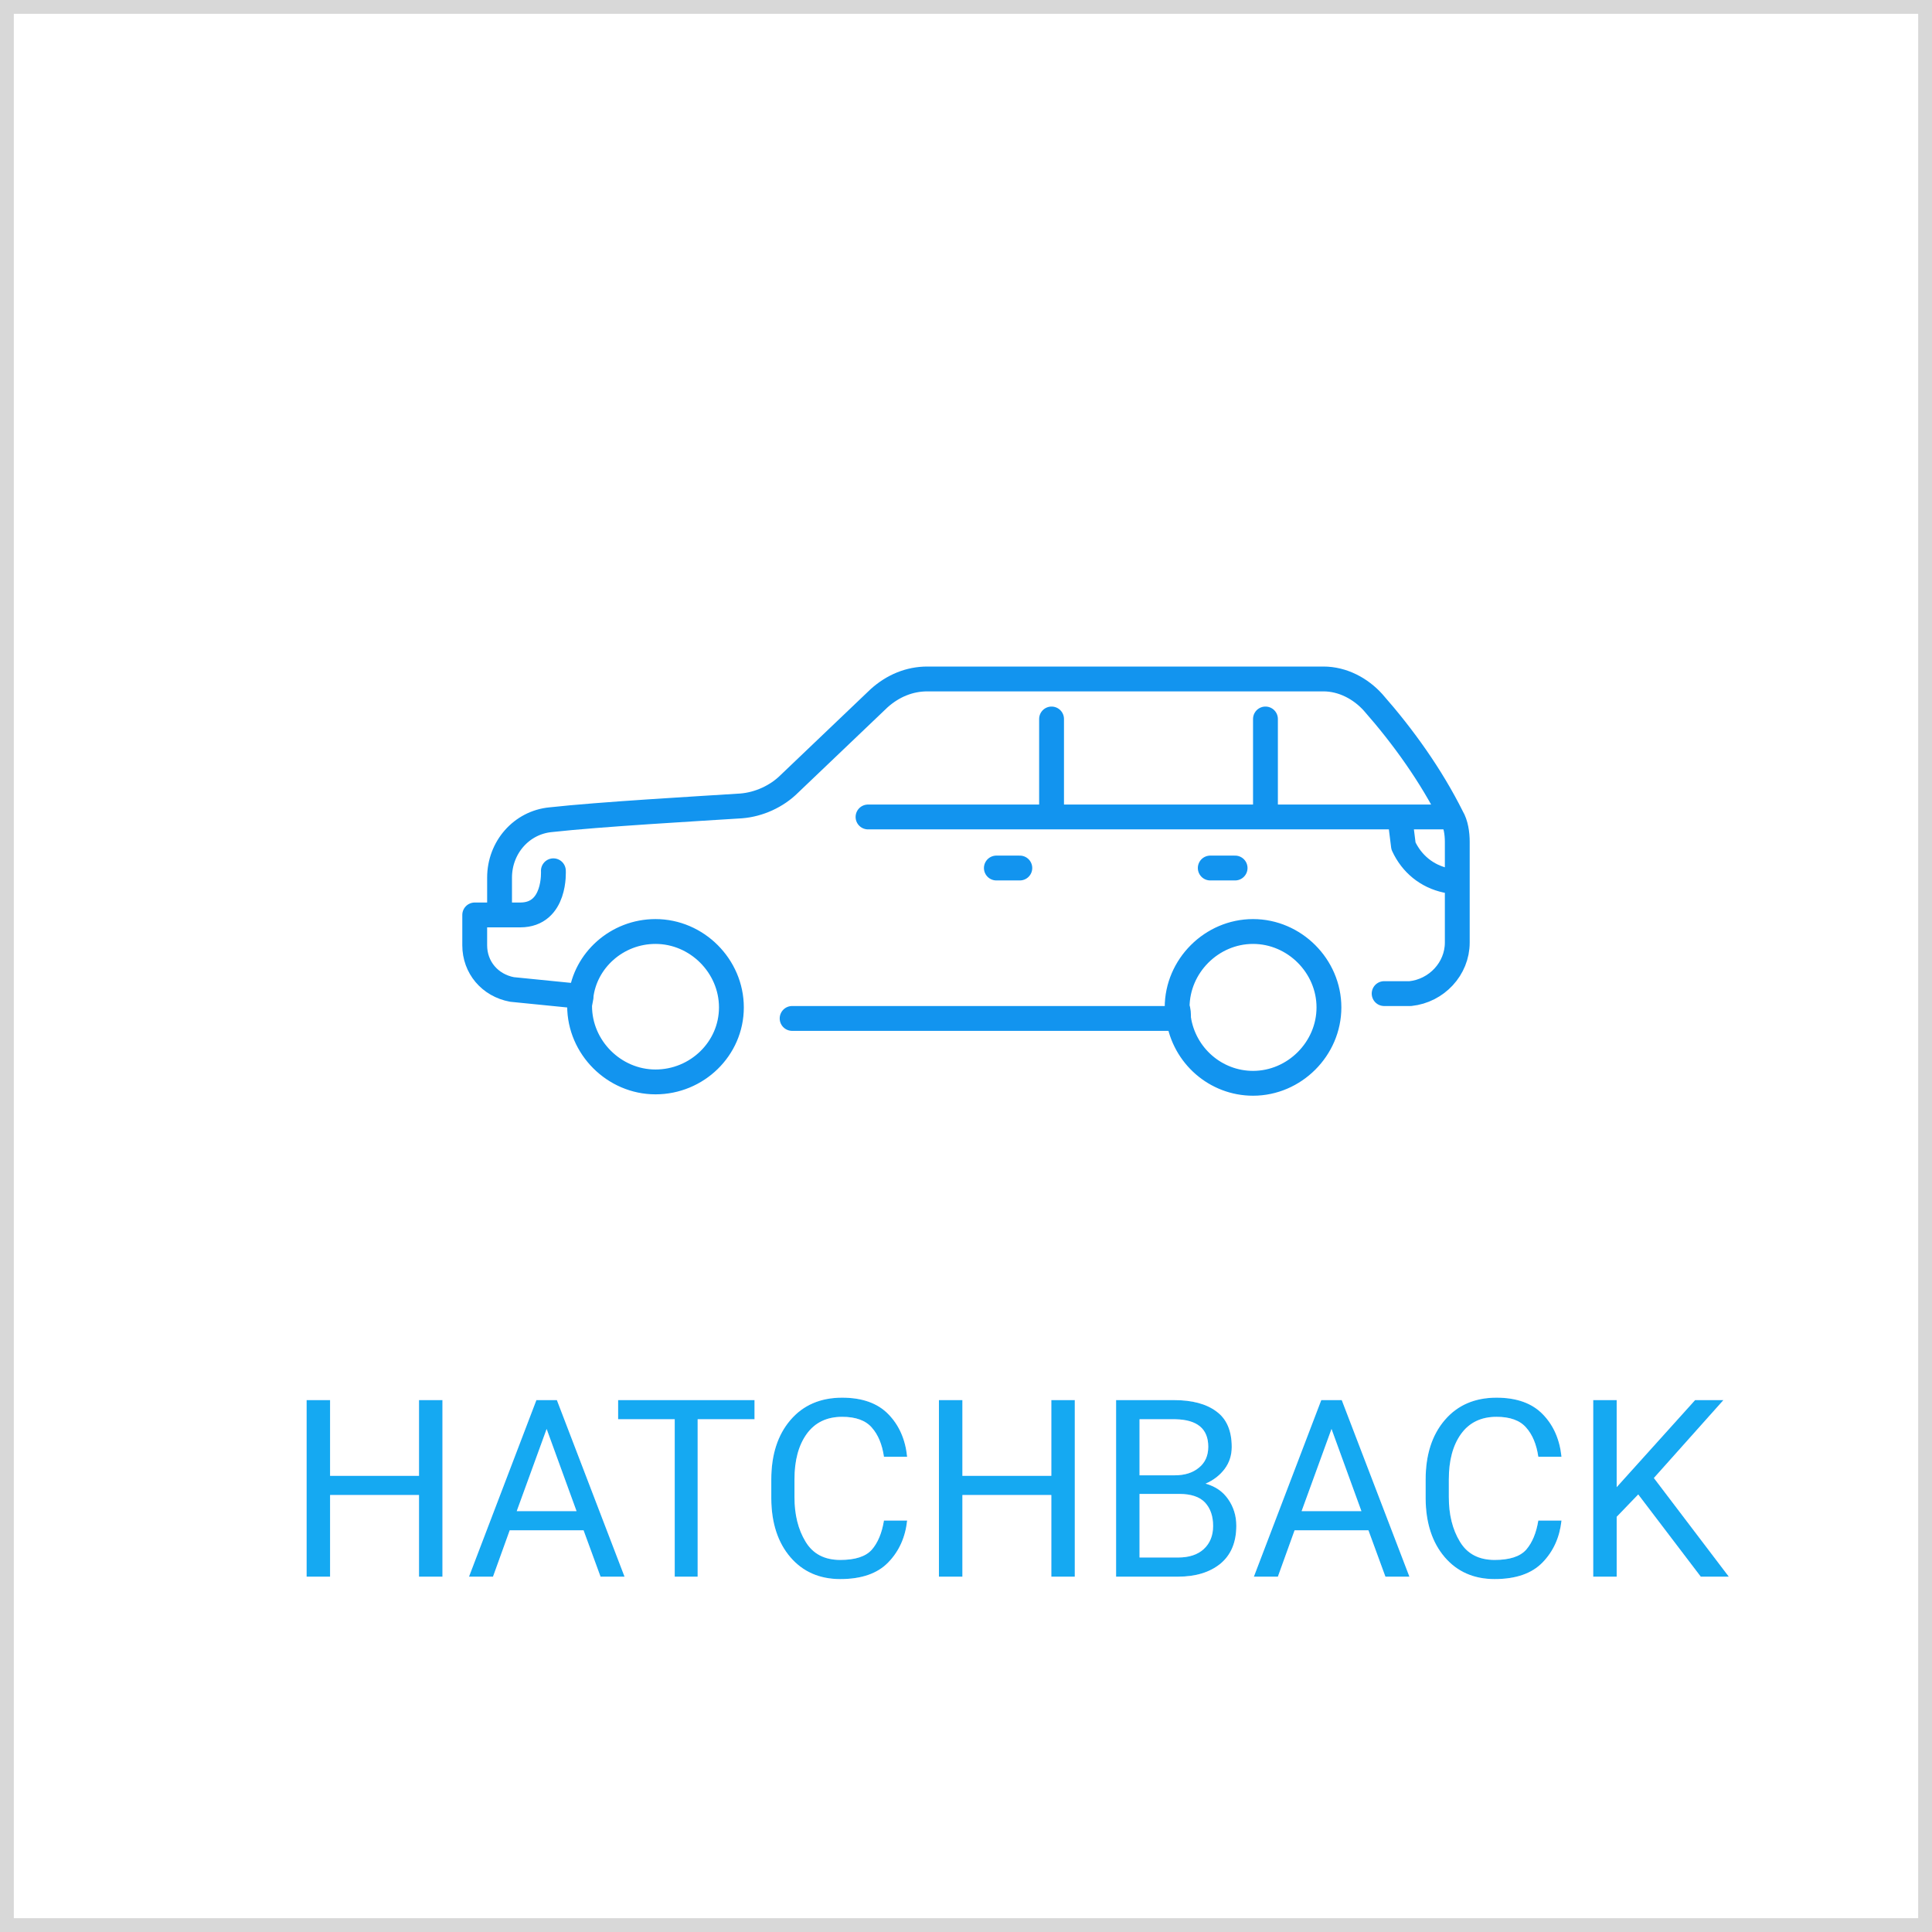
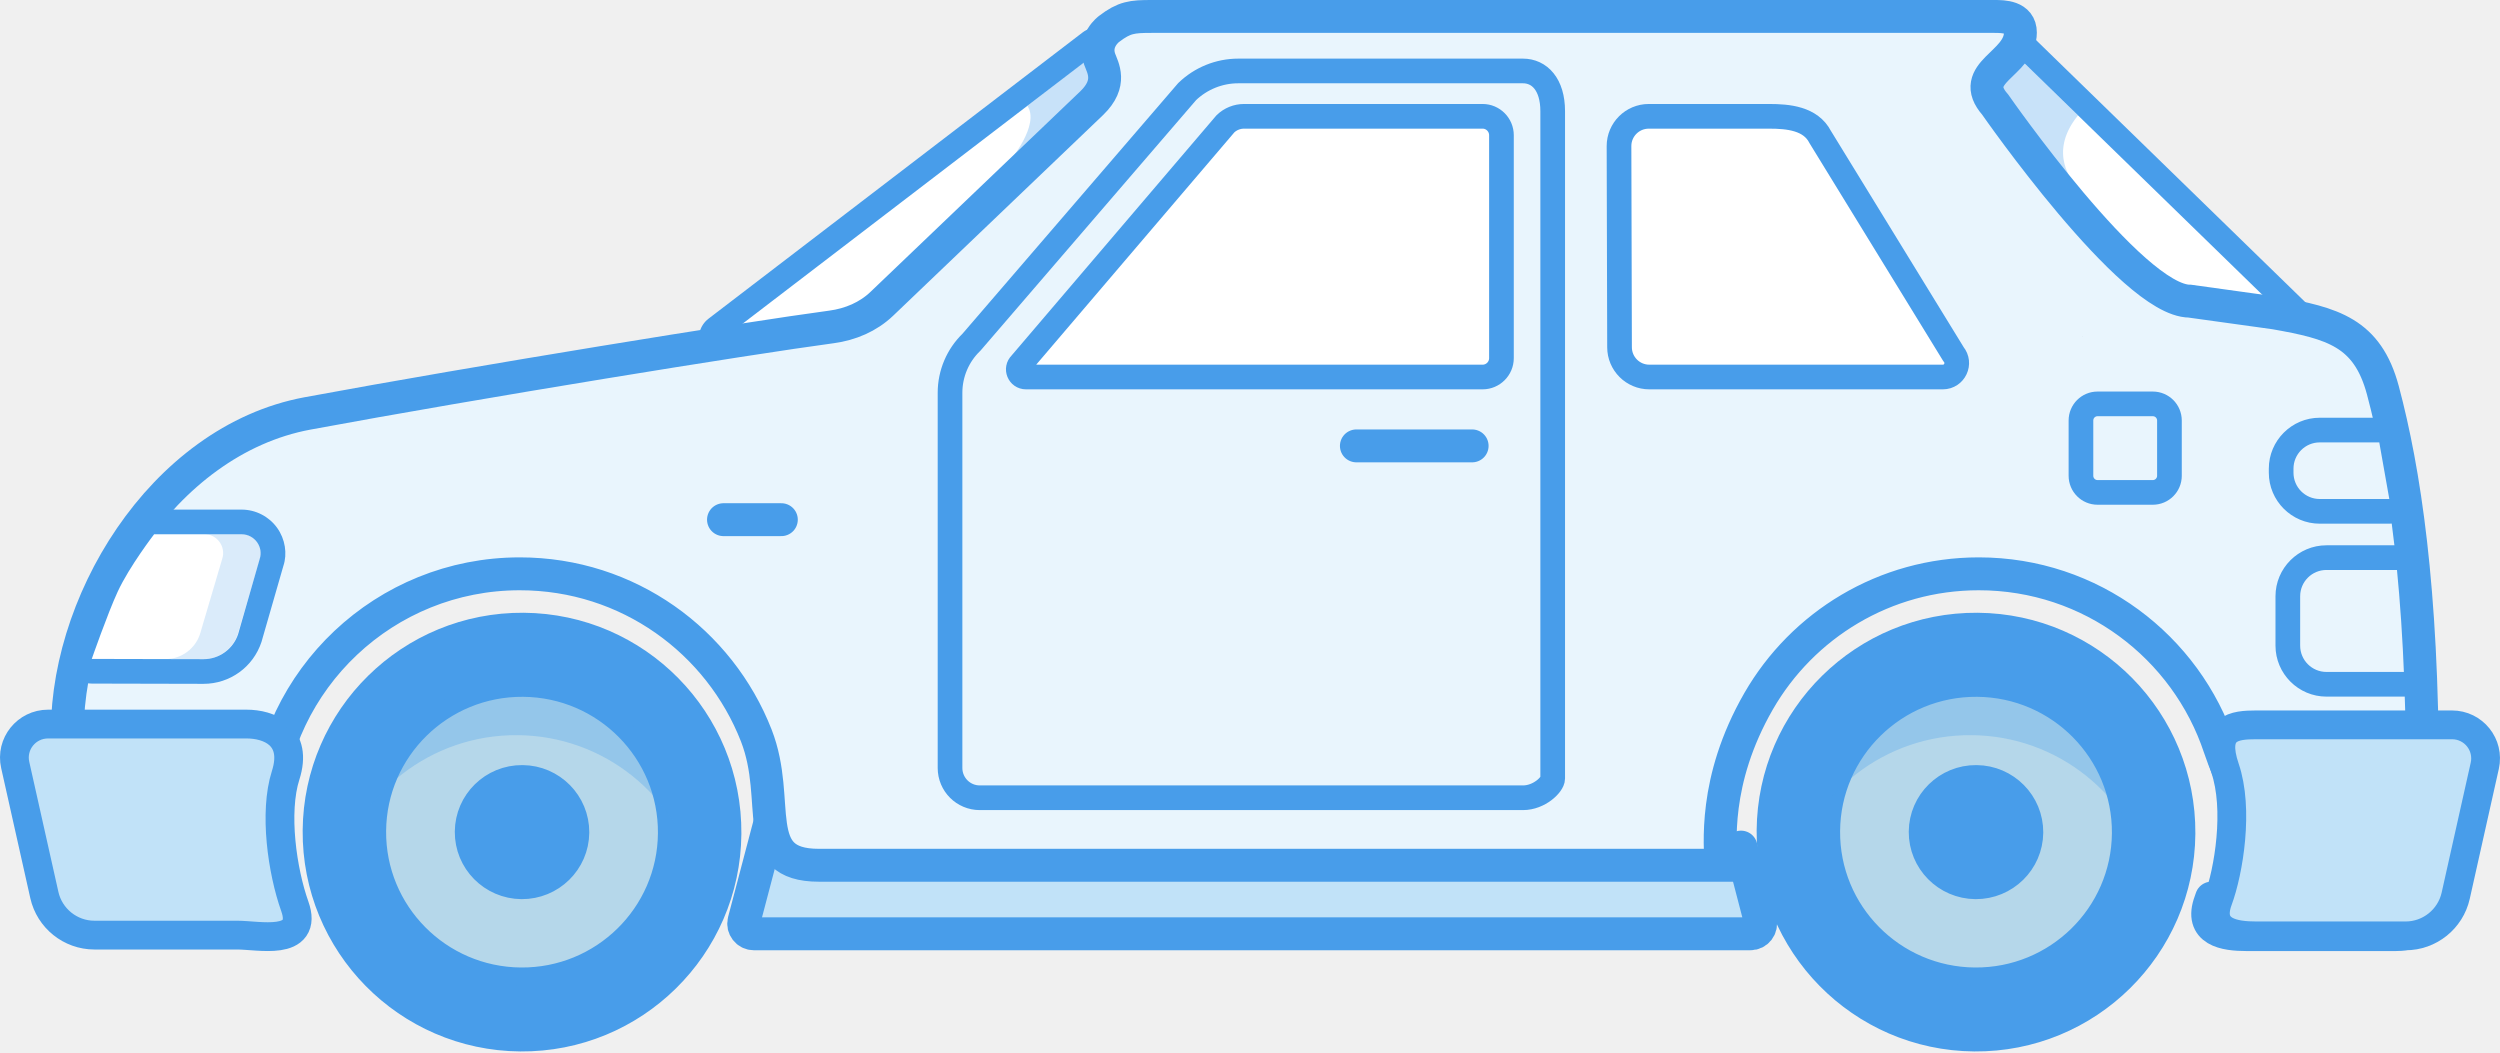
- <svg xmlns="http://www.w3.org/2000/svg" width="112px" height="112px" viewBox="0 0 112 112" version="1.1">
-   <defs />
+ <svg xmlns="http://www.w3.org/2000/svg" width="76px" height="32px" viewBox="0 0 76 32" version="1.1">
  <g id="Page-1" stroke="none" stroke-width="1" fill="none" fill-rule="evenodd">
-     <g id="Body-Type" transform="translate(-24, -224)">
-       <g id="Box---Body-Type" transform="translate(24, 224)">
-         <rect id="Rectangle" stroke="#D8D8D8" stroke-width="0.8" fill="#FFFFFF" x="0.4" y="0.4" width="111.2" height="111.2" />
-         <g id="Box-Text" transform="translate(2.4, 78.4)" stroke-width="1">
-           <g id="TEXT">
-             <rect id="white-bg" fill="#FFFFFF" x="0" y="0" width="107" height="16.8" />
-             <text font-family="Roboto-Regular, Roboto" font-size="14.4" font-weight="normal" fill="#1294EF">
-               <tspan x="56" y="13" text-anchor="middle">HATCHBACK</tspan>
-             </text>
-             <g id="color-/-grey" style="mix-blend-mode: overlay;" fill="#989898">
-               <rect id="color" x="0" y="0" width="107.128" height="17.2" />
-             </g>
-           </g>
+     <g id="Car-Model-Icons" transform="translate(-23, -240)">
+       <g id="HATCHBACK" transform="translate(23, 240)">
+         <g id="Group-4" transform="translate(22, 24.9647)">
+           <path d="M1.413,0.016 L0.618,3.037 C0.568,3.233 0.716,3.423 0.919,3.423 L31.212,3.423 C31.416,3.423 31.562,3.233 31.513,3.037 L30.927,0.787" id="Fill-1" fill="#C1E2F8" />
+           <path d="M1.413,0.016 L0.618,3.037 C0.568,3.233 0.716,3.423 0.919,3.423 L31.212,3.423 C31.416,3.423 31.562,3.233 31.513,3.037 L30.927,0.787" id="Stroke-3" stroke="#489DEA" stroke-linecap="round" stroke-linejoin="round" />
        </g>
-         <g id="SUV-icon" transform="translate(25.6, 38.4)" stroke-width="1">
-           <g id="Group">
-             <rect id="white-bg" fill="#FFFFFF" x="0" y="0" width="60.8" height="25.6" />
-             <path d="M32.16,11.92 L33.52,11.92 M44.56,11.92 L46,11.92 M54.64,19.2 L56.16,19.2 C57.68,19.04 58.88,17.76 58.88,16.24 L58.88,10.4 C58.88,9.92 58.8,9.36 58.56,8.96 C57.36,6.56 55.76,4.32 54,2.32 C53.28,1.52 52.24,0.96 51.12,0.96 L28.16,0.96 C27.12,0.96 26.16,1.36 25.36,2.08 L20.16,7.04 C19.44,7.76 18.4,8.24 17.36,8.32 C14.88,8.48 9.2,8.8 6.32,9.12 C4.64,9.28 3.36,10.72 3.36,12.48 L3.36,14.64 L1.92,14.64 L1.92,16.4 C1.92,17.68 2.8,18.72 4.08,18.96 L8.08,19.36 M42.72,20.64 L20.32,20.64" id="Shape" stroke="#000000" stroke-width="1.44" stroke-linecap="round" stroke-linejoin="round" />
-             <path d="M8.08,19.36 C8.08,19.52 8,19.76 8,19.92 C8,22.32 10,24.32 12.4,24.32 C14.8,24.32 16.8,22.4 16.8,20 C16.8,17.6 14.8,15.6 12.4,15.6 C10.16,15.6 8.32,17.28 8.08,19.36 M42.72,20.64 C43.04,22.8 44.88,24.4 47.04,24.4 C49.44,24.4 51.44,22.4 51.44,20 C51.44,17.6 49.44,15.6 47.04,15.6 C44.64,15.6 42.64,17.6 42.64,20 C42.72,20.16 42.72,20.4 42.72,20.64 M24.72,8.96 L58.24,8.96 M35.36,3.28 L35.36,8.8 M47.76,3.28 L47.76,8.8 M6.48,12.08 C6.48,12.08 6.64,14.64 4.56,14.64 L3.44,14.64 M58.24,12.64 C57.12,12.4 56.24,11.68 55.76,10.64 L55.6,9.36" id="Shape" stroke="#000000" stroke-width="1.44" stroke-linecap="round" stroke-linejoin="round" />
-             <g id="color-/-grey" style="mix-blend-mode: screen;" fill="#1294EF">
-               <rect id="color" x="0" y="0" width="61.073" height="26.306" />
-             </g>
-           </g>
-         </g>
+         <path d="M21.995,10.659 C21.843,10.659 21.703,10.566 21.646,10.422 C21.585,10.266 21.634,10.088 21.767,9.986 L33.137,1.287 C33.202,1.237 33.282,1.21 33.364,1.21 C33.375,1.21 33.385,1.21 33.395,1.211 C33.991,1.261 34.353,1.457 34.474,1.795 C34.584,2.108 34.455,2.463 34.108,2.794 C32.012,4.977 27.02,10.095 26.218,10.23 C26.218,10.23 22.008,10.659 21.995,10.659" id="Fill-5" fill="#FFFFFF" />
+         <path d="M33.364,0.835 C33.199,0.835 33.039,0.888 32.908,0.989 L21.539,9.688 C21.272,9.893 21.174,10.248 21.298,10.56 C21.412,10.848 21.69,11.034 21.995,11.034 C22.02,11.034 22.046,11.033 22.071,11.03 L26.231,10.605 C26.556,10.553 27.292,10.428 34.39,3.042 C34.82,2.632 34.987,2.123 34.827,1.669 C34.653,1.181 34.181,0.899 33.426,0.837 C33.405,0.835 33.385,0.835 33.364,0.835 M33.364,1.585 C34.37,1.667 34.233,2.155 33.849,2.522 C33.849,2.522 26.923,9.73 26.155,9.86 L21.995,10.284 L33.364,1.585" id="Fill-7" fill="#489DEA" />
+         <path d="M69.925,10.455 C69.893,10.455 69.861,10.451 69.828,10.442 L65.282,9.229 C65.206,9.208 65.138,9.164 65.088,9.102 L59.701,2.452 C59.589,2.314 59.59,2.116 59.702,1.978 L60.525,0.975 C60.591,0.893 60.689,0.843 60.793,0.837 C60.801,0.837 60.808,0.837 60.815,0.837 C60.912,0.837 61.006,0.875 61.076,0.943 L70.187,9.811 C70.309,9.93 70.335,10.117 70.251,10.265 C70.183,10.385 70.058,10.455 69.925,10.455" id="Fill-9" fill="#FFFFFF" />
+         <path d="M60.814,0.462 C60.8,0.462 60.787,0.462 60.772,0.463 C60.563,0.475 60.368,0.574 60.234,0.737 L59.412,1.741 C59.186,2.016 59.185,2.412 59.409,2.689 L64.795,9.339 C64.895,9.462 65.032,9.55 65.185,9.591 L69.731,10.805 C69.795,10.822 69.86,10.831 69.924,10.831 C70.189,10.831 70.441,10.69 70.577,10.451 C70.745,10.154 70.692,9.781 70.448,9.543 L61.337,0.674 C61.197,0.538 61.009,0.462 60.814,0.462 M60.814,1.212 L69.924,10.08 L65.378,8.867 L59.992,2.216 L60.814,1.212" id="Fill-11" fill="#489DEA" />
+         <path d="M61.533,1.911 L60.656,2.71 L63.062,5.569 C63.062,5.569 62.216,4.678 63.173,3.507 L61.533,1.911 Z" id="Fill-13" fill-opacity="0.3" fill="#489DEA" />
+         <path d="M33.064,1.797 L33.218,2.537 L30.697,4.89 C30.697,4.89 31.623,3.797 31.232,3.215 L33.064,1.797 Z" id="Fill-15" fill-opacity="0.3" fill="#489DEA" />
+         <path d="M72.439,11.864 C71.968,10.106 70.91,9.825 69.163,9.515 L66.571,9.155 C64.806,9.155 60.655,3.182 60.655,3.182 C59.793,2.201 61.42,1.954 61.42,0.99 C61.42,0.503 60.899,0.5 60.627,0.5 L35.005,0.5 C34.42,0.5 34.181,0.523 33.716,0.879 C33.716,0.879 33.228,1.233 33.429,1.797 C33.522,2.057 33.819,2.525 33.191,3.133 L26.808,9.235 C26.392,9.633 25.851,9.861 25.281,9.938 C22.707,10.283 14.55,11.604 9.349,12.568 C4.913,13.391 1.866,18.452 2.055,22.625 C2.102,23.669 2.622,24.645 3.467,25.265 L3.559,25.332 C4.418,25.963 5.461,26.304 6.527,26.304 C7.403,26.304 8.045,25.538 8.101,24.663 C8.357,20.632 11.707,17.444 15.8,17.444 C19.101,17.444 21.876,19.504 22.991,22.359 C23.778,24.375 22.73,26.304 24.894,26.304 L52.31,26.304 C52.31,25.725 52.059,23.757 53.461,21.318 C54.793,19.003 57.292,17.444 60.155,17.444 C63.566,17.444 66.46,19.658 67.478,22.729 C68.091,24.579 69.449,26.304 71.397,26.304 C72.229,26.304 73.642,26.585 73.642,23.621 C73.642,17.895 73.092,14.309 72.439,11.864" id="Fill-17" fill="#E9F5FD" />
+         <path d="M72.439,11.864 C71.968,10.106 70.91,9.825 69.163,9.515 L66.571,9.155 C64.806,9.155 60.655,3.182 60.655,3.182 C59.793,2.201 61.42,1.954 61.42,0.99 C61.42,0.503 60.899,0.5 60.627,0.5 L35.005,0.5 C34.42,0.5 34.181,0.523 33.716,0.879 C33.716,0.879 33.228,1.233 33.429,1.797 C33.522,2.057 33.819,2.525 33.191,3.133 L26.808,9.235 C26.392,9.633 25.851,9.861 25.281,9.938 C22.707,10.283 14.55,11.604 9.349,12.568 C4.913,13.391 1.866,18.452 2.055,22.625 C2.102,23.669 2.622,24.645 3.467,25.265 L3.559,25.332 C4.418,25.963 5.461,26.304 6.527,26.304 C7.403,26.304 8.045,25.538 8.101,24.663 C8.357,20.632 11.707,17.444 15.8,17.444 C19.101,17.444 21.876,19.504 22.991,22.359 C23.778,24.375 22.73,26.304 24.894,26.304 L52.31,26.304 C52.31,25.725 52.059,23.757 53.461,21.318 C54.793,19.003 57.292,17.444 60.155,17.444 C63.566,17.444 66.46,19.658 67.478,22.729 C68.091,24.579 69.449,26.304 71.397,26.304 C72.229,26.304 73.642,26.585 73.642,23.621 C73.642,17.895 73.092,14.309 72.439,11.864 Z" id="Stroke-19" stroke="#489DEA" />
+         <path d="M67.488,27.386 C67.161,28.269 67.928,28.388 68.591,28.388 L73.131,28.388 C73.83,28.388 74.438,27.9 74.592,27.218 L75.476,23.267 C75.611,22.666 75.156,22.098 74.54,22.098 L68.591,22.098 C67.928,22.098 67.305,22.171 67.699,23.331 C68.132,24.599 67.815,26.5 67.488,27.386 Z" id="Stroke-21" stroke="#489DEA" stroke-linecap="round" stroke-linejoin="round" />
+         <path d="M74.244,22.122 L73.811,22.122 C73.808,22.142 73.809,22.161 73.805,22.18 L72.921,26.131 C72.766,26.814 72.158,27.302 71.459,27.302 L67.229,27.302 C67.217,27.338 67.205,27.376 67.192,27.41 C66.865,28.293 67.633,28.412 68.295,28.412 L72.834,28.412 C73.534,28.412 74.142,27.924 74.296,27.241 L75.181,23.291 C75.315,22.69 74.86,22.122 74.244,22.122" id="Fill-23" fill="#C1E2F8" />
+         <path d="M74.244,22.122 L73.811,22.122 C73.808,22.142 73.809,22.161 73.805,22.18 L72.921,26.131 C72.766,26.814 72.158,27.302 71.459,27.302 L67.229,27.302 C67.217,27.338 67.205,27.376 67.192,27.41 C66.865,28.293 67.633,28.412 68.295,28.412 L72.834,28.412 C73.534,28.412 74.142,27.924 74.296,27.241 L75.181,23.291 C75.315,22.69 74.86,22.122 74.244,22.122 Z" id="Stroke-25" stroke="#489DEA" stroke-linecap="round" stroke-linejoin="round" />
+         <path d="M67.488,27.386 C67.161,28.269 67.928,28.388 68.591,28.388 L73.131,28.388 C73.83,28.388 74.438,27.9 74.592,27.218 L75.476,23.267 C75.611,22.666 75.156,22.098 74.54,22.098 L68.591,22.098 C67.928,22.098 67.305,22.171 67.699,23.331 C68.132,24.599 67.815,26.5 67.488,27.386" id="Fill-27" fill="#C1E2F8" />
+         <path d="M67.488,27.386 C67.161,28.269 67.928,28.388 68.591,28.388 L73.131,28.388 C73.83,28.388 74.438,27.9 74.592,27.218 L75.476,23.267 C75.611,22.666 75.156,22.098 74.54,22.098 L68.591,22.098 C67.928,22.098 67.305,22.171 67.699,23.331 C68.132,24.599 67.815,26.5 67.488,27.386 Z" id="Stroke-29" stroke="#489DEA" stroke-width="0.75" stroke-linecap="round" stroke-linejoin="round" />
+         <path d="M8.903,27.573 C9.306,28.7 7.874,28.365 7.212,28.365 L2.87,28.365 C2.171,28.365 1.562,27.877 1.409,27.194 L0.524,23.243 C0.388,22.642 0.845,22.074 1.461,22.074 L7.494,22.074 C8.155,22.074 8.99,22.401 8.624,23.55 C8.257,24.698 8.52,26.497 8.903,27.573 Z" id="Stroke-31" stroke="#489DEA" stroke-linecap="round" stroke-linejoin="round" />
+         <path d="M8.903,27.568 C8.507,26.497 8.257,24.692 8.624,23.544 C8.99,22.396 8.155,22.069 7.494,22.069 L6.86,22.069 C6.846,22.132 6.829,22.198 6.807,22.268 C6.498,23.236 6.109,24.688 6.434,26.224 C6.525,26.654 6.229,27.083 5.789,27.083 L1.385,27.083 L1.409,27.188 C1.562,27.872 2.171,28.36 2.87,28.36 L7.212,28.36 C7.874,28.36 9.215,28.411 8.903,27.568" id="Fill-33" fill="#000000" />
+         <path d="M8.903,27.573 C9.306,28.7 7.874,28.365 7.212,28.365 L2.87,28.365 C2.171,28.365 1.562,27.877 1.409,27.194 L0.524,23.243 C0.388,22.642 0.845,22.074 1.461,22.074 L7.494,22.074 C8.155,22.074 8.99,22.401 8.624,23.55 C8.257,24.698 8.52,26.497 8.903,27.573" id="Fill-35" fill="#C1E2F8" />
+         <path d="M8.903,27.573 C9.306,28.7 7.874,28.365 7.212,28.365 L2.87,28.365 C2.171,28.365 1.562,27.877 1.409,27.194 L0.524,23.243 C0.388,22.642 0.845,22.074 1.461,22.074 L7.494,22.074 C8.155,22.074 8.99,22.401 8.624,23.55 C8.257,24.698 8.52,26.497 8.903,27.573 Z" id="Stroke-37" stroke="#489DEA" stroke-width="0.75" stroke-linecap="round" stroke-linejoin="round" />
+         <path d="M2.789,20.405 C2.668,20.405 2.555,20.346 2.484,20.247 C2.414,20.148 2.396,20.021 2.435,19.907 C2.456,19.85 2.924,18.506 3.238,17.829 C3.608,17.027 4.355,16.053 4.388,16.012 C4.459,15.921 4.568,15.866 4.685,15.866 L7.344,15.866 C7.65,15.866 7.94,16.015 8.119,16.263 C8.299,16.514 8.347,16.825 8.248,17.118 L7.598,19.382 C7.393,20.005 6.827,20.414 6.187,20.414 L2.789,20.405 Z" id="Fill-39" fill="#FFFFFF" />
+         <path d="M7.344,15.492 L4.685,15.492 C4.452,15.492 4.233,15.6 4.091,15.784 C4.058,15.826 3.285,16.832 2.898,17.673 C2.576,18.366 2.102,19.726 2.082,19.784 C2.002,20.013 2.038,20.266 2.178,20.464 C2.319,20.662 2.546,20.78 2.788,20.781 L6.186,20.789 C6.99,20.789 7.698,20.277 7.949,19.515 L8.614,17.206 C8.739,16.834 8.671,16.388 8.423,16.044 C8.174,15.699 7.771,15.492 7.344,15.492 M7.344,16.242 C7.739,16.242 8.018,16.627 7.893,16.999 L7.238,19.279 C7.088,19.731 6.663,20.039 6.188,20.039 L2.79,20.031 C2.79,20.031 3.269,18.655 3.578,17.987 C3.936,17.214 4.685,16.242 4.685,16.242 L7.344,16.242" id="Fill-41" fill="#489DEA" />
+         <path d="M7.353,16.237 L6.205,16.237 C6.599,16.237 6.878,16.621 6.754,16.994 L6.079,19.279 C5.933,19.72 5.525,20.022 5.062,20.036 L6.176,20.039 C6.653,20.039 7.078,19.731 7.227,19.279 L7.902,16.994 C8.027,16.621 7.749,16.237 7.353,16.237" id="Fill-43" fill-opacity="0.2" fill="#489DEA" />
+         <path d="M23.753,15.798 L21.994,15.798" id="Stroke-45" stroke="#489DEA" stroke-linecap="round" stroke-linejoin="round" />
+         <path d="M65.951,14.463 C65.951,14.742 65.725,14.969 65.445,14.969 L63.766,14.969 C63.486,14.969 63.261,14.742 63.261,14.463 L63.261,12.784 C63.261,12.504 63.486,12.278 63.766,12.278 L65.445,12.278 C65.725,12.278 65.951,12.504 65.951,12.784 L65.951,14.463 Z" id="Stroke-47" stroke="#489DEA" stroke-width="0.75" stroke-linecap="round" stroke-linejoin="round" />
+         <path d="M28.881,11.939 C28.881,11.362 29.115,10.806 29.531,10.405 L36.088,2.786 C36.505,2.383 37.064,2.157 37.644,2.157 L46.298,2.157 C46.797,2.157 47.202,2.562 47.202,3.381 L47.202,23.667 C47.202,23.847 46.797,24.252 46.298,24.252 L29.786,24.252 C29.286,24.252 28.881,23.847 28.881,23.347 L28.881,11.939 Z" id="Stroke-49" stroke="#489DEA" stroke-width="0.75" stroke-linecap="round" stroke-linejoin="round" />
+         <path d="M59.062,11.461 C59.42,11.461 59.616,11.042 59.386,10.767 L55.334,4.165 C55.043,3.597 54.358,3.536 53.78,3.536 L50.123,3.536 C49.623,3.536 49.218,3.941 49.218,4.44 L49.234,10.556 C49.234,11.056 49.639,11.461 50.139,11.461 L59.062,11.461 Z" id="Fill-51" fill="#FFFFFF" />
+         <path d="M59.062,11.461 C59.42,11.461 59.616,11.042 59.386,10.767 L55.334,4.165 C55.043,3.597 54.358,3.536 53.78,3.536 L50.123,3.536 C49.623,3.536 49.218,3.941 49.218,4.44 L49.234,10.556 C49.234,11.056 49.639,11.461 50.139,11.461 L59.062,11.461 Z" id="Stroke-53" stroke="#489DEA" stroke-width="0.75" stroke-linecap="round" stroke-linejoin="round" />
+         <path d="M45.644,10.887 C45.644,11.204 45.387,11.461 45.071,11.461 L31.189,11.461 C30.98,11.461 30.877,11.207 31.028,11.062 L37.252,3.765 C37.402,3.619 37.607,3.536 37.817,3.536 L45.071,3.536 C45.387,3.536 45.644,3.794 45.644,4.111 L45.644,10.887 Z" id="Fill-55" fill="#FFFFFF" />
+         <path d="M45.644,10.887 C45.644,11.204 45.387,11.461 45.071,11.461 L31.189,11.461 C30.98,11.461 30.877,11.207 31.028,11.062 L37.252,3.765 C37.402,3.619 37.607,3.536 37.817,3.536 L45.071,3.536 C45.387,3.536 45.644,3.794 45.644,4.111 L45.644,10.887 Z" id="Stroke-57" stroke="#489DEA" stroke-width="0.75" stroke-linecap="round" stroke-linejoin="round" />
+         <path d="M73.093,16.577 L70.725,16.577 C69.87,16.577 69.175,17.272 69.175,18.126 L69.175,19.627 C69.175,20.481 69.87,21.177 70.725,21.177 L73.093,21.177 C73.507,21.177 73.843,20.841 73.843,20.427 L73.843,17.327 C73.843,16.913 73.507,16.577 73.093,16.577 M73.093,17.327 L73.093,20.427 L70.725,20.427 C70.282,20.427 69.925,20.069 69.925,19.627 L69.925,18.126 C69.925,17.685 70.282,17.327 70.725,17.327 L73.093,17.327" id="Fill-59" fill="#489DEA" />
+         <path d="M70.521,15.545 C69.874,15.545 69.346,15.018 69.346,14.371 L69.346,14.249 C69.346,13.601 69.874,13.074 70.521,13.074 L72.33,13.074 C72.511,13.074 72.667,13.205 72.699,13.384 L73.003,15.105 C73.023,15.214 72.993,15.326 72.921,15.411 C72.85,15.496 72.746,15.545 72.634,15.545 L70.521,15.545 Z" id="Fill-61" fill="#E9F5FD" />
+         <path d="M72.33,12.699 L70.521,12.699 C69.667,12.699 68.972,13.394 68.972,14.248 L68.972,14.37 C68.972,15.225 69.667,15.92 70.521,15.92 L72.635,15.92 C72.857,15.92 73.067,15.822 73.21,15.652 C73.352,15.481 73.412,15.257 73.374,15.038 L73.068,13.318 C73.005,12.96 72.693,12.699 72.33,12.699 M72.33,13.449 L72.635,15.17 L70.521,15.17 C70.079,15.17 69.722,14.812 69.722,14.37 L69.722,14.248 C69.722,13.806 70.079,13.449 70.521,13.449 L72.33,13.449" id="Fill-63" fill="#489DEA" />
+         <path d="M44.753,13.555 L41.234,13.555" id="Stroke-65" stroke="#489DEA" stroke-linecap="round" stroke-linejoin="round" />
+         <path d="M63.307,10.226 L63.318,10.238 C63.319,10.234 63.314,10.23 63.307,10.226" id="Fill-67" fill="#000000" />
+         <path d="M60.116,19.628 C56.986,19.603 54.427,22.119 54.402,25.251 C54.377,28.381 56.894,30.94 60.025,30.964 C63.155,30.99 65.714,28.472 65.739,25.342 C65.763,22.211 63.247,19.653 60.116,19.628" id="Fill-69" fill="#737987" />
+         <path d="M60.116,19.628 C56.986,19.603 54.427,22.119 54.402,25.251 C54.377,28.381 56.894,30.94 60.025,30.964 C63.155,30.99 65.714,28.472 65.739,25.342 C65.763,22.211 63.247,19.653 60.116,19.628 Z" id="Stroke-71" stroke="#284356" stroke-linecap="round" stroke-linejoin="round" />
+         <path d="M60.057,26.959 C59.135,26.951 58.394,26.201 58.401,25.282 C58.409,24.364 59.162,23.625 60.083,23.634 C61.005,23.64 61.746,24.392 61.74,25.309 C61.732,26.227 60.978,26.965 60.057,26.959 M60.107,20.808 C57.618,20.788 55.583,22.782 55.564,25.261 C55.543,27.739 57.545,29.767 60.035,29.787 C62.523,29.806 64.556,27.811 64.577,25.334 C64.596,22.854 62.595,20.828 60.107,20.808" id="Fill-73" fill="#B5D7EA" />
+         <path d="M60.057,26.959 C59.135,26.951 58.394,26.201 58.401,25.282 C58.409,24.364 59.162,23.625 60.083,23.634 C61.005,23.64 61.746,24.392 61.74,25.309 C61.732,26.227 60.978,26.965 60.057,26.959 Z M60.107,20.808 C57.618,20.788 55.583,22.782 55.564,25.261 C55.543,27.739 57.545,29.767 60.035,29.787 C62.523,29.806 64.556,27.811 64.577,25.334 C64.596,22.854 62.595,20.828 60.107,20.808 Z" id="Stroke-75" stroke="#489DEA" stroke-width="0.75" stroke-linecap="round" stroke-linejoin="round" />
+         <path d="M60.084,23.633 C59.163,23.626 58.409,24.364 58.401,25.282 C58.395,26.201 59.136,26.951 60.058,26.958 C60.979,26.966 61.732,26.227 61.74,25.309 C61.747,24.391 61.006,23.64 60.084,23.633" id="Fill-77" fill="#489DEA" />
+         <path d="M59.936,22.349 C62.568,22.37 64.759,24.183 65.378,26.62 C65.503,26.16 65.579,25.679 65.582,25.18 C65.607,22.048 63.09,19.49 59.959,19.465 C56.829,19.44 54.27,21.957 54.245,25.089 C54.241,25.588 54.308,26.07 54.425,26.532 C55.083,24.105 57.304,22.328 59.936,22.349" id="Fill-79" fill-opacity="0.3" fill="#489DEA" />
+         <path d="M54.402,25.251 C54.377,28.381 56.894,30.939 60.025,30.964 C63.155,30.99 65.714,28.472 65.739,25.342 C65.763,22.21 63.247,19.653 60.116,19.628 C56.986,19.603 54.426,22.119 54.402,25.251 Z" id="Stroke-81" stroke="#489DEA" stroke-width="2" stroke-linecap="round" stroke-linejoin="round" />
+         <path d="M15.916,19.628 C12.785,19.603 10.227,22.119 10.201,25.251 C10.176,28.381 12.694,30.94 15.824,30.964 C18.955,30.99 21.513,28.472 21.538,25.342 C21.563,22.211 19.046,19.653 15.916,19.628" id="Fill-83" fill="#737987" />
+         <path d="M15.916,19.628 C12.785,19.603 10.227,22.119 10.201,25.251 C10.176,28.381 12.694,30.94 15.824,30.964 C18.955,30.99 21.513,28.472 21.538,25.342 C21.563,22.211 19.046,19.653 15.916,19.628 Z" id="Stroke-85" stroke="#284356" stroke-linecap="round" stroke-linejoin="round" />
+         <path d="M15.856,26.959 C14.935,26.951 14.193,26.201 14.201,25.282 C14.208,24.364 14.961,23.625 15.883,23.634 C16.804,23.64 17.545,24.392 17.539,25.309 C17.531,26.227 16.778,26.965 15.856,26.959 M15.906,20.808 C13.417,20.788 11.382,22.782 11.363,25.261 C11.342,27.739 13.344,29.767 15.834,29.787 C18.323,29.806 20.356,27.811 20.376,25.334 C20.396,22.854 18.394,20.828 15.906,20.808" id="Fill-87" fill="#B5D7EA" />
+         <path d="M15.856,26.959 C14.935,26.951 14.193,26.201 14.201,25.282 C14.208,24.364 14.961,23.625 15.883,23.634 C16.804,23.64 17.545,24.392 17.539,25.309 C17.531,26.227 16.778,26.965 15.856,26.959 Z M15.906,20.808 C13.417,20.788 11.382,22.782 11.363,25.261 C11.342,27.739 13.344,29.767 15.834,29.787 C18.323,29.806 20.356,27.811 20.376,25.334 C20.396,22.854 18.394,20.828 15.906,20.808 Z" id="Stroke-89" stroke="#489DEA" stroke-width="0.75" stroke-linecap="round" stroke-linejoin="round" />
+         <path d="M15.884,23.633 C14.962,23.626 14.208,24.364 14.201,25.282 C14.194,26.201 14.936,26.951 15.857,26.958 C16.779,26.966 17.531,26.227 17.539,25.309 C17.546,24.391 16.805,23.64 15.884,23.633" id="Fill-91" fill="#489DEA" />
+         <path d="M15.735,22.349 C18.367,22.37 20.558,24.183 21.177,26.62 C21.302,26.16 21.378,25.679 21.381,25.18 C21.407,22.048 18.889,19.49 15.758,19.465 C12.628,19.44 10.069,21.957 10.044,25.089 C10.04,25.588 10.107,26.07 10.224,26.532 C10.882,24.105 13.104,22.328 15.735,22.349" id="Fill-93" fill-opacity="0.3" fill="#489DEA" />
+         <path d="M10.201,25.251 C10.176,28.381 12.694,30.939 15.824,30.964 C18.955,30.99 21.513,28.472 21.538,25.342 C21.563,22.21 19.046,19.653 15.916,19.628 C12.785,19.603 10.226,22.119 10.201,25.251 Z" id="Stroke-95" stroke="#489DEA" stroke-width="2" stroke-linecap="round" stroke-linejoin="round" />
      </g>
    </g>
  </g>
</svg>
